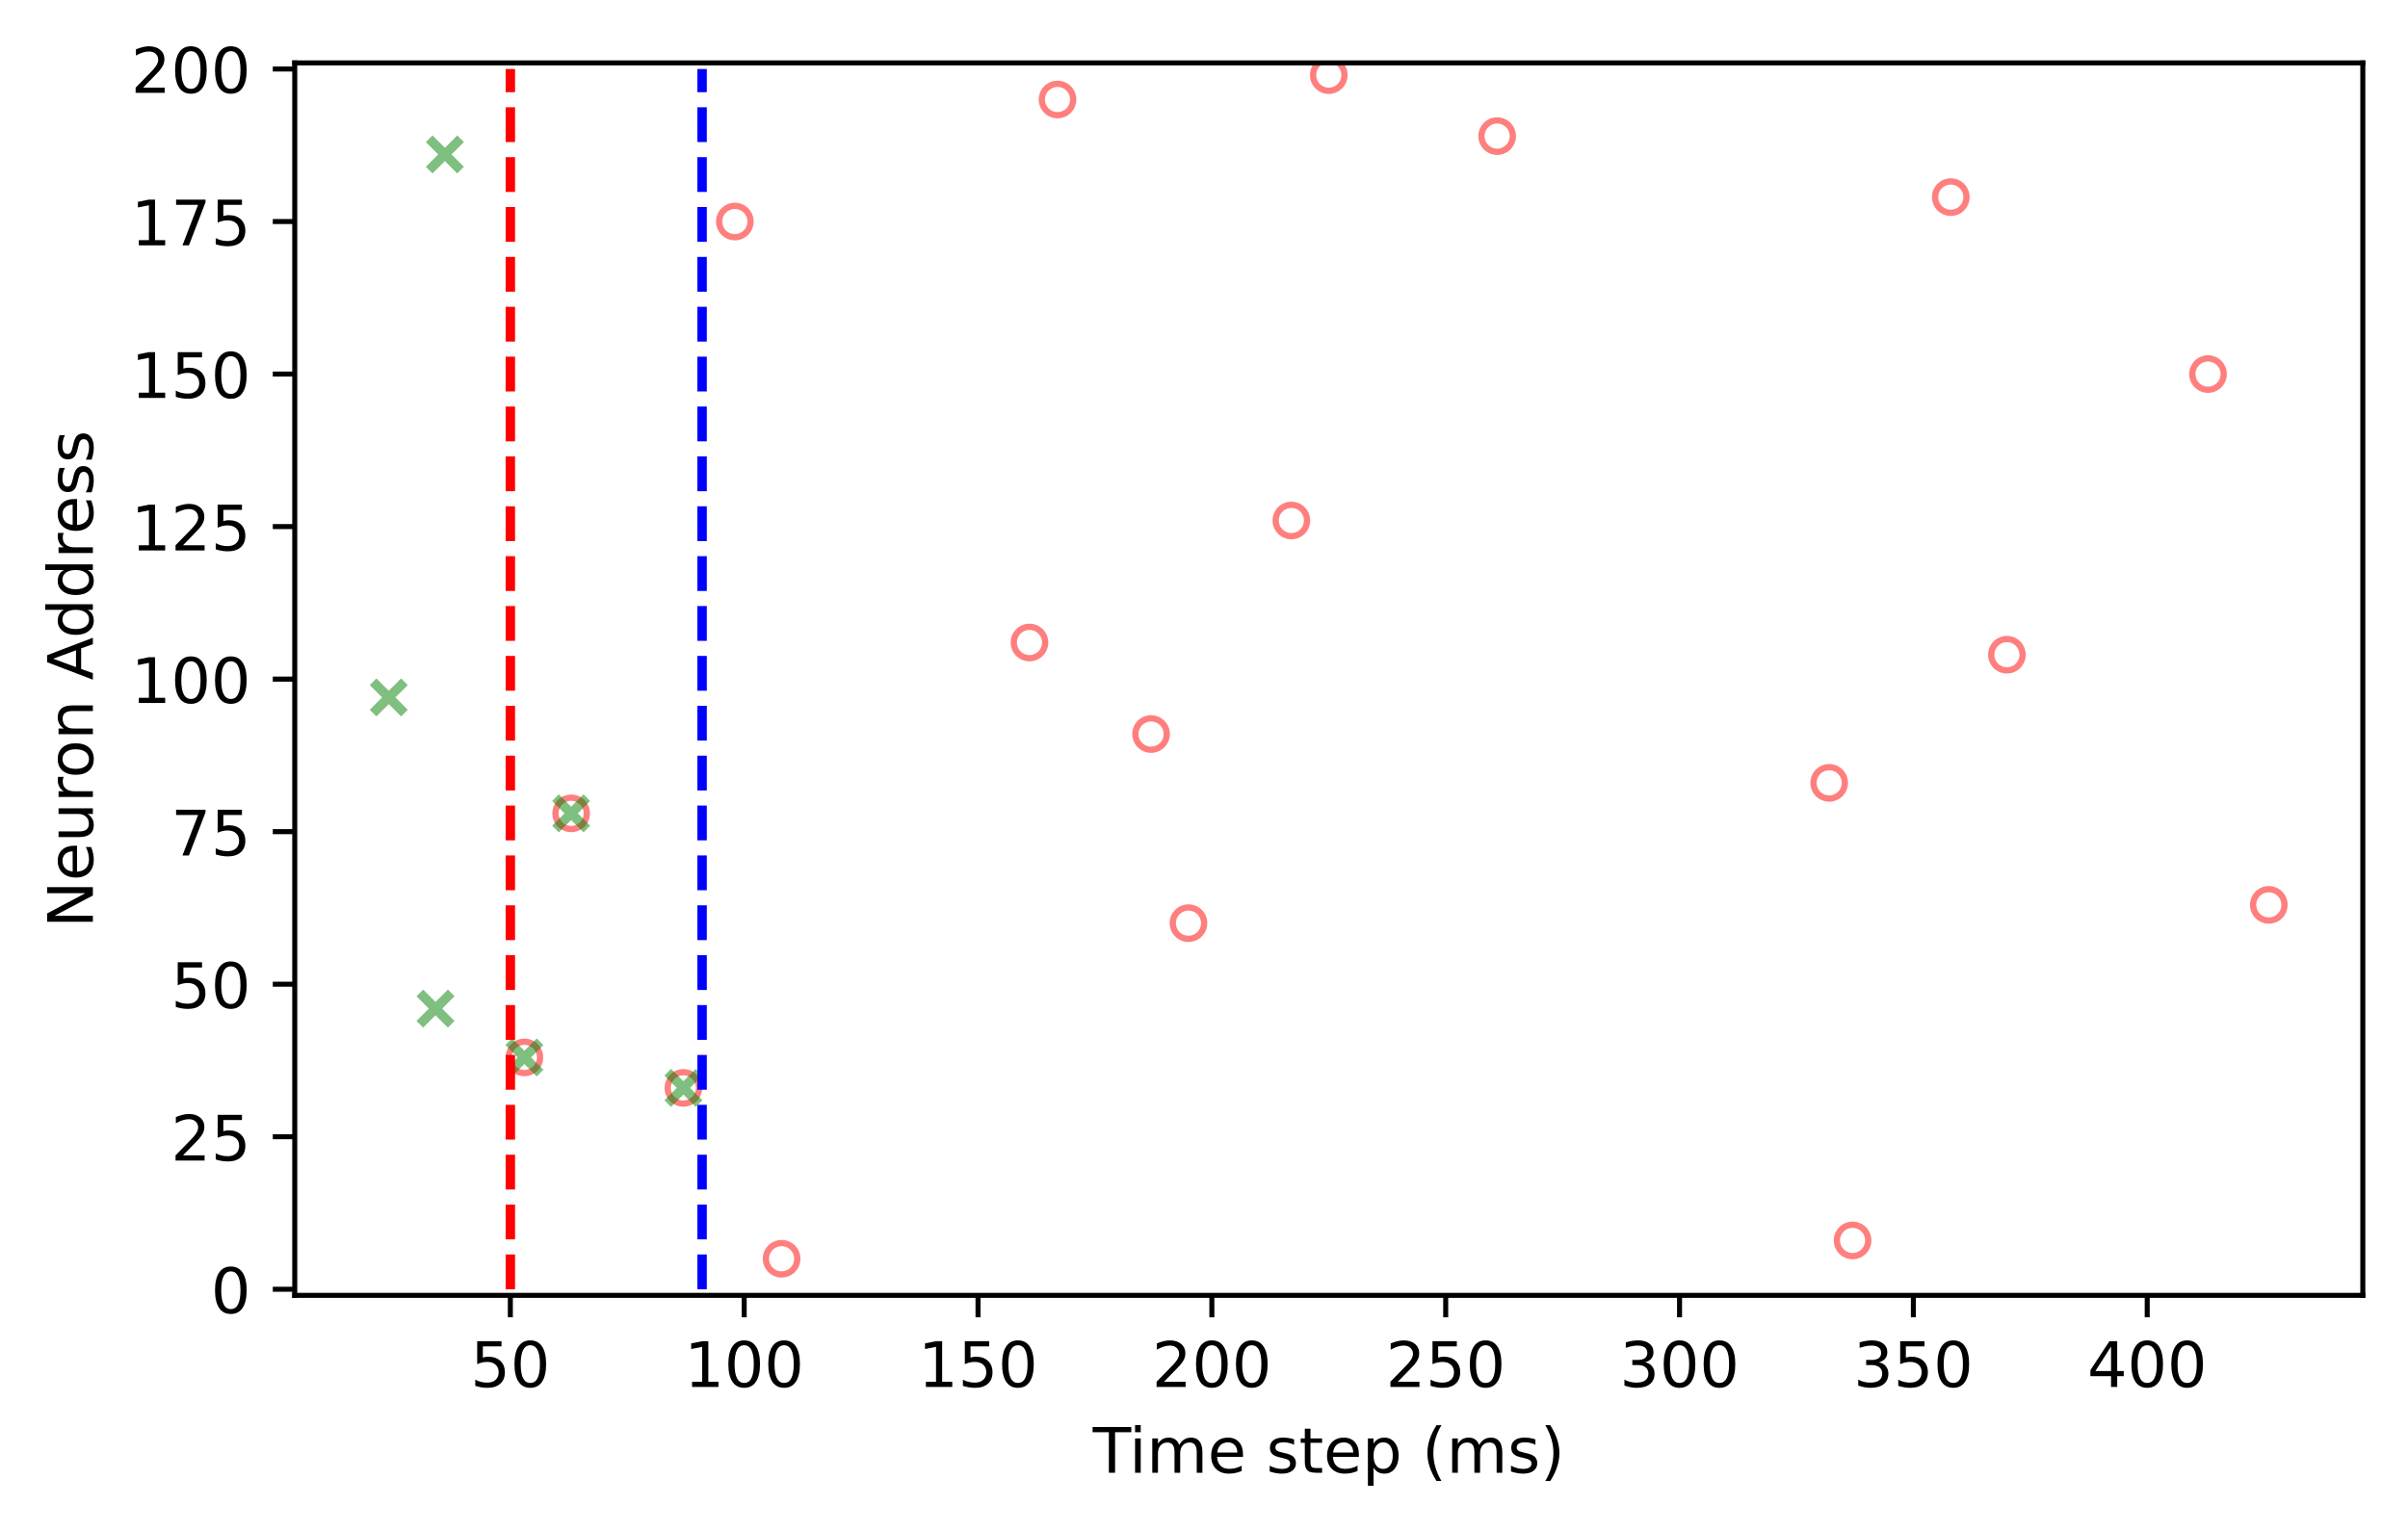
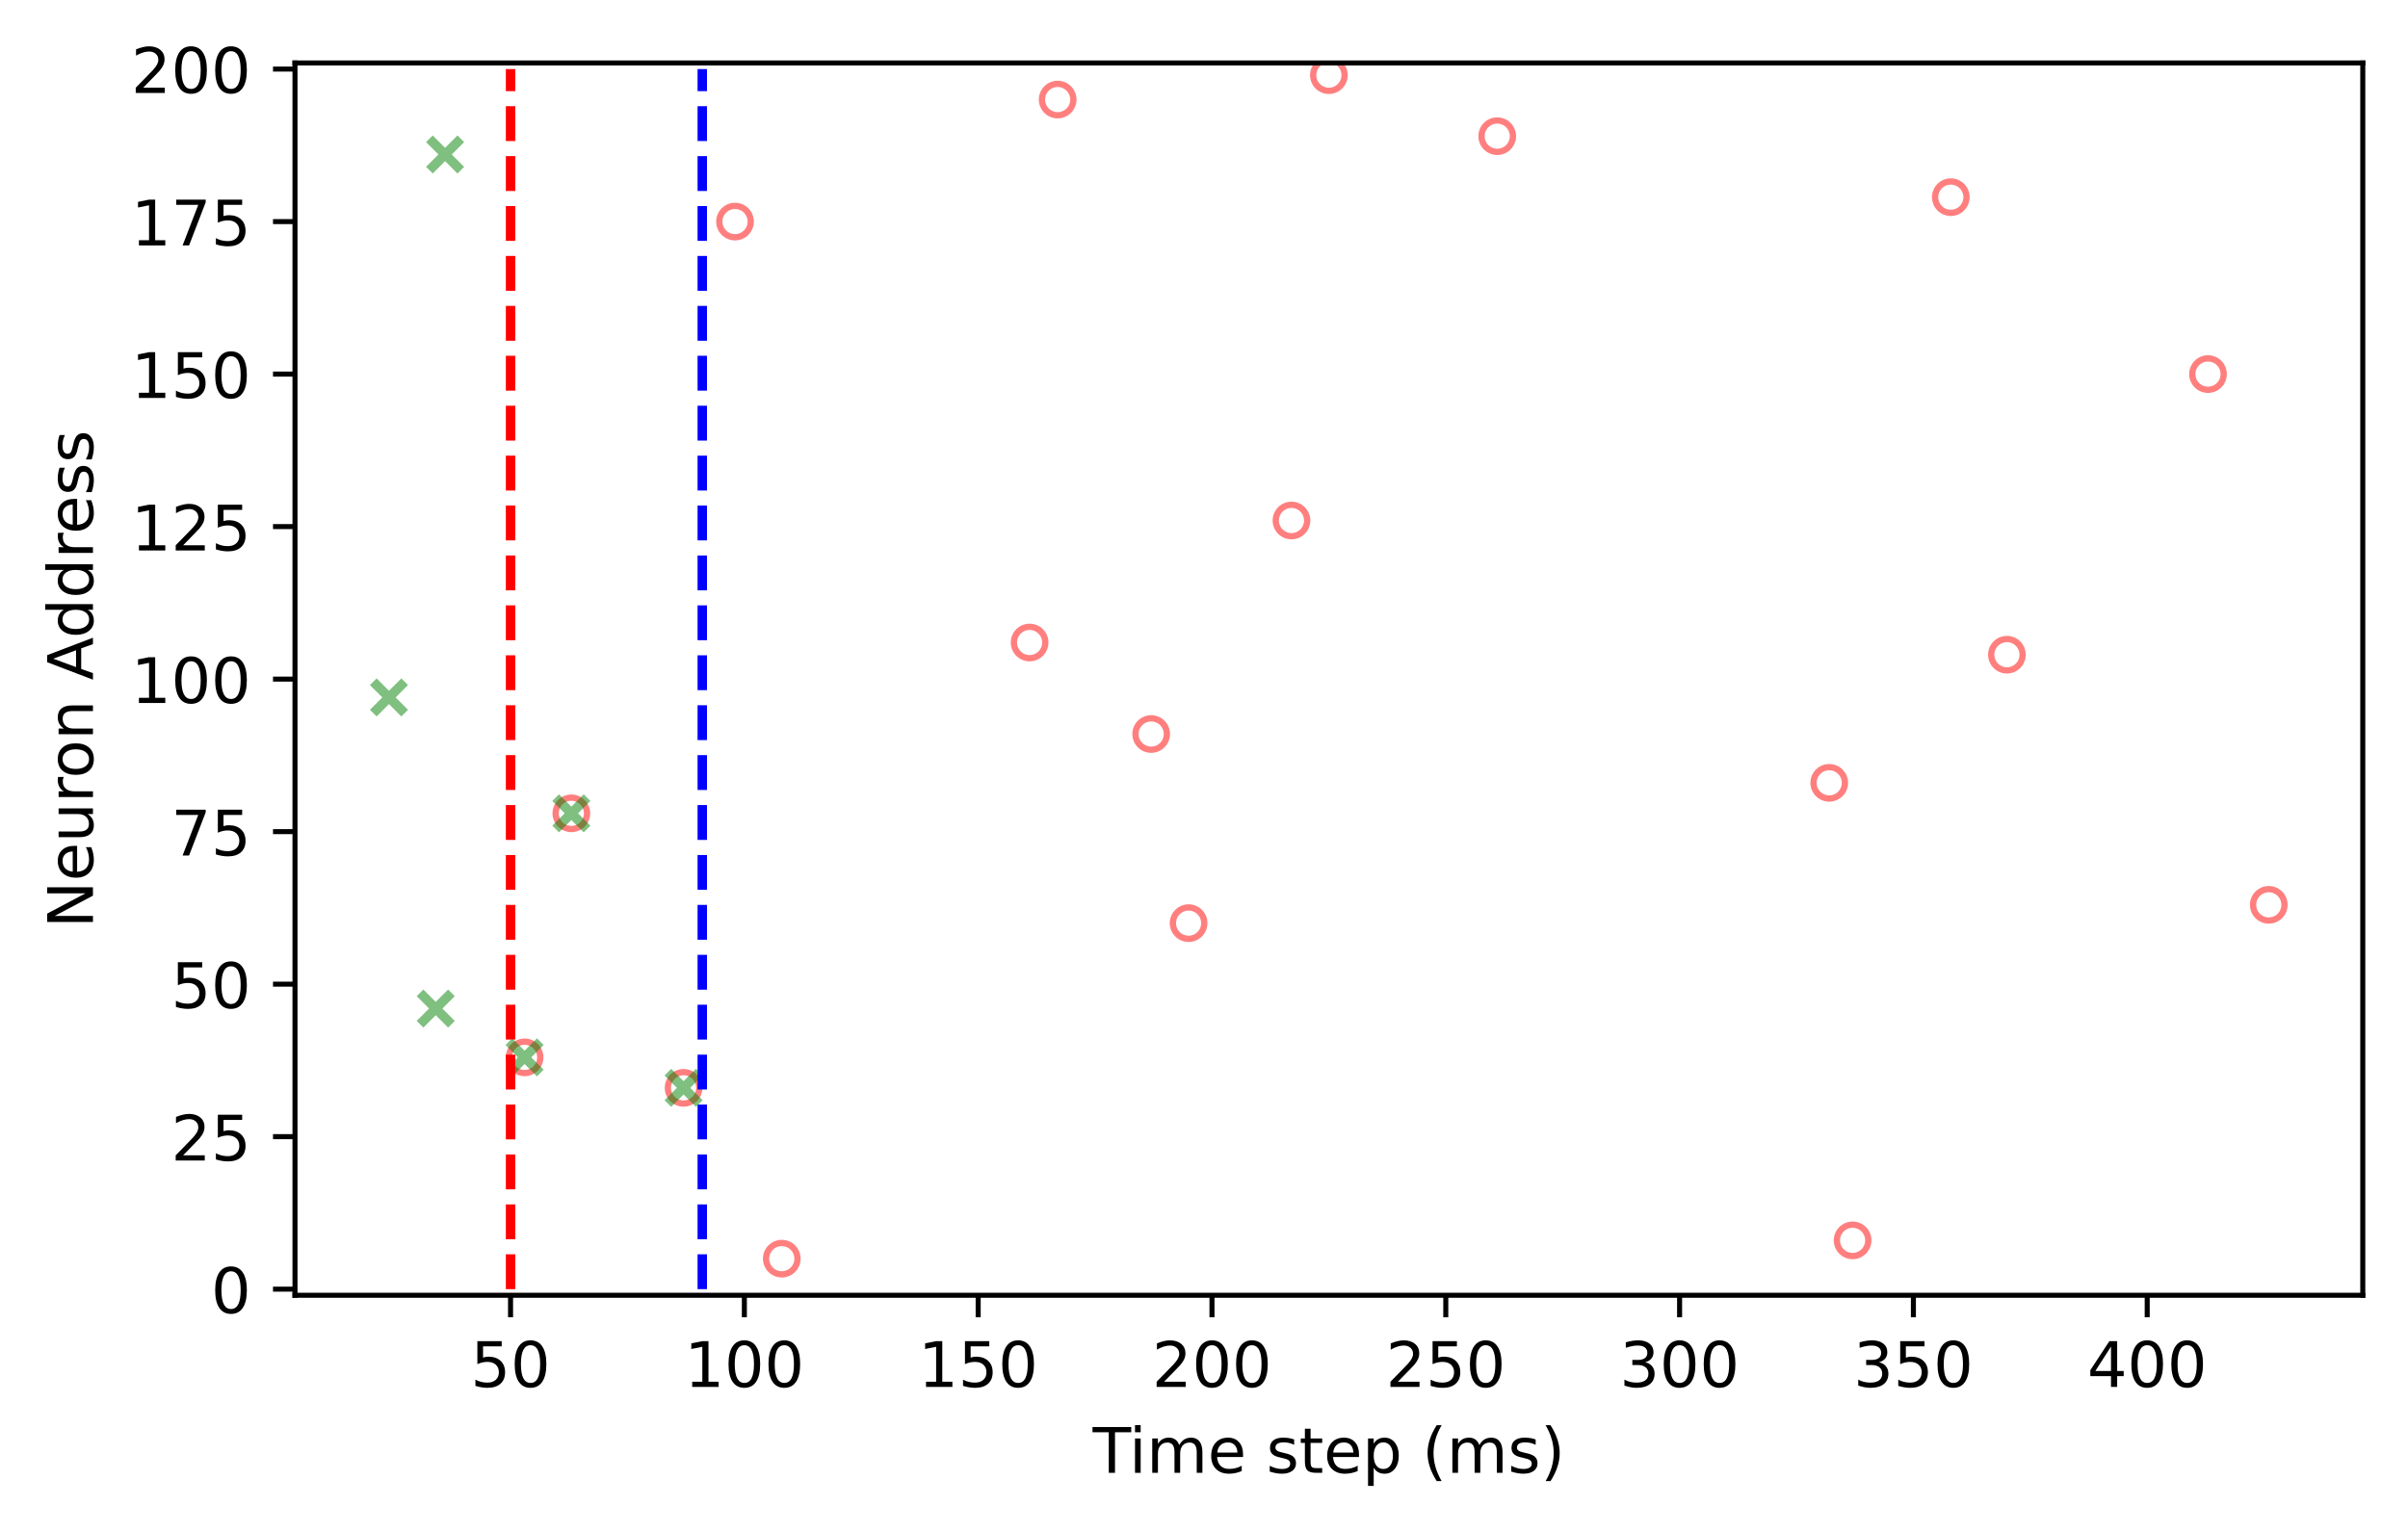
- <svg xmlns="http://www.w3.org/2000/svg" xmlns:xlink="http://www.w3.org/1999/xlink" width="383.693pt" height="244.024pt" viewBox="0 0 383.693 244.024" version="1.1">
+ <svg xmlns="http://www.w3.org/2000/svg" xmlns:xlink="http://www.w3.org/1999/xlink" width="383.386pt" height="243.841pt" viewBox="0 0 383.386 243.841" version="1.1">
  <defs>
    <style type="text/css">*{stroke-linejoin: round; stroke-linecap: butt}</style>
  </defs>
  <g id="figure_1">
    <g id="patch_1">
-       <path d="M 0 244.024  L 383.693 244.024  L 383.693 0  L 0 0  L 0 244.024  z " style="fill: none" />
+       <path d="M 0 243.841  L 383.386 243.841  L 383.386 0  L 0 0  L 0 243.841  z " style="fill: none" />
    </g>
    <g id="axes_1">
      <g id="patch_2">
-         <path d="M 46.966 206.468  L 376.493 206.468  L 376.493 10.027  L 46.966 10.027  L 46.966 206.468  z " style="fill: none" />
+         <path d="M 46.966 206.285  L 376.186 206.285  L 376.186 10.028  L 46.966 10.028  L 46.966 206.285  z " style="fill: none" />
      </g>
      <g id="PathCollection_1">
        <defs>
-           <path id="C0_0_84345191f1" d="M 0 2.5  C 0.663 2.5 1.299 2.237 1.768 1.768  C 2.237 1.299 2.5 0.663 2.5 -0  C 2.5 -0.663 2.237 -1.299 1.768 -1.768  C 1.299 -2.237 0.663 -2.5 0 -2.5  C -0.663 -2.5 -1.299 -2.237 -1.768 -1.768  C -2.237 -1.299 -2.5 -0.663 -2.5 0  C -2.5 0.663 -2.237 1.299 -1.768 1.768  C -1.299 2.237 -0.663 2.5 0 2.5  z " />
+           <path id="C0_0_87e102a5cd" d="M 0 2.5  C 0.663 2.5 1.299 2.237 1.768 1.768  C 2.237 1.299 2.5 0.663 2.5 -0  C 2.5 -0.663 2.237 -1.299 1.768 -1.768  C 1.299 -2.237 0.663 -2.5 0 -2.5  C -0.663 -2.5 -1.299 -2.237 -1.768 -1.768  C -2.237 -1.299 -2.5 -0.663 -2.5 0  C -2.5 0.663 -2.237 1.299 -1.768 1.768  C -1.299 2.237 -0.663 2.5 0 2.5  z " />
        </defs>
-         <g clip-path="url(#pbf28fa0354)">
-           <use xlink:href="#C0_0_84345191f1" x="83.555" y="168.541" style="fill: none; stroke: #ff0000; stroke-opacity: 0.5" />
-         </g>
-         <g clip-path="url(#pbf28fa0354)">
-           <use xlink:href="#C0_0_84345191f1" x="91.007" y="129.642" style="fill: none; stroke: #ff0000; stroke-opacity: 0.5" />
-         </g>
-         <g clip-path="url(#pbf28fa0354)">
-           <use xlink:href="#C0_0_84345191f1" x="108.892" y="173.403" style="fill: none; stroke: #ff0000; stroke-opacity: 0.5" />
-         </g>
-         <g clip-path="url(#pbf28fa0354)">
-           <use xlink:href="#C0_0_84345191f1" x="117.089" y="35.311" style="fill: none; stroke: #ff0000; stroke-opacity: 0.5" />
-         </g>
-         <g clip-path="url(#pbf28fa0354)">
-           <use xlink:href="#C0_0_84345191f1" x="124.541" y="200.633" style="fill: none; stroke: #ff0000; stroke-opacity: 0.5" />
-         </g>
-         <g clip-path="url(#pbf28fa0354)">
-           <use xlink:href="#C0_0_84345191f1" x="164.037" y="102.412" style="fill: none; stroke: #ff0000; stroke-opacity: 0.5" />
-         </g>
-         <g clip-path="url(#pbf28fa0354)">
-           <use xlink:href="#C0_0_84345191f1" x="168.508" y="15.862" style="fill: none; stroke: #ff0000; stroke-opacity: 0.5" />
-         </g>
-         <g clip-path="url(#pbf28fa0354)">
-           <use xlink:href="#C0_0_84345191f1" x="183.412" y="117" style="fill: none; stroke: #ff0000; stroke-opacity: 0.5" />
-         </g>
-         <g clip-path="url(#pbf28fa0354)">
-           <use xlink:href="#C0_0_84345191f1" x="189.373" y="147.146" style="fill: none; stroke: #ff0000; stroke-opacity: 0.5" />
-         </g>
-         <g clip-path="url(#pbf28fa0354)">
-           <use xlink:href="#C0_0_84345191f1" x="205.768" y="82.963" style="fill: none; stroke: #ff0000; stroke-opacity: 0.5" />
-         </g>
-         <g clip-path="url(#pbf28fa0354)">
-           <use xlink:href="#C0_0_84345191f1" x="211.729" y="11.972" style="fill: none; stroke: #ff0000; stroke-opacity: 0.5" />
-         </g>
-         <g clip-path="url(#pbf28fa0354)">
-           <use xlink:href="#C0_0_84345191f1" x="238.557" y="21.696" style="fill: none; stroke: #ff0000; stroke-opacity: 0.5" />
-         </g>
-         <g clip-path="url(#pbf28fa0354)">
-           <use xlink:href="#C0_0_84345191f1" x="291.466" y="124.779" style="fill: none; stroke: #ff0000; stroke-opacity: 0.5" />
-         </g>
-         <g clip-path="url(#pbf28fa0354)">
-           <use xlink:href="#C0_0_84345191f1" x="295.192" y="197.715" style="fill: none; stroke: #ff0000; stroke-opacity: 0.5" />
-         </g>
-         <g clip-path="url(#pbf28fa0354)">
-           <use xlink:href="#C0_0_84345191f1" x="310.841" y="31.421" style="fill: none; stroke: #ff0000; stroke-opacity: 0.5" />
-         </g>
-         <g clip-path="url(#pbf28fa0354)">
-           <use xlink:href="#C0_0_84345191f1" x="319.783" y="104.357" style="fill: none; stroke: #ff0000; stroke-opacity: 0.5" />
-         </g>
-         <g clip-path="url(#pbf28fa0354)">
-           <use xlink:href="#C0_0_84345191f1" x="351.827" y="59.623" style="fill: none; stroke: #ff0000; stroke-opacity: 0.5" />
-         </g>
-         <g clip-path="url(#pbf28fa0354)">
-           <use xlink:href="#C0_0_84345191f1" x="361.515" y="144.229" style="fill: none; stroke: #ff0000; stroke-opacity: 0.5" />
+         <g clip-path="url(#paaadd74487)">
+           <use xlink:href="#C0_0_87e102a5cd" x="83.521" y="168.394" style="fill: none; stroke: #ff0000; stroke-opacity: 0.5" />
+         </g>
+         <g clip-path="url(#paaadd74487)">
+           <use xlink:href="#C0_0_87e102a5cd" x="90.966" y="129.531" style="fill: none; stroke: #ff0000; stroke-opacity: 0.5" />
+         </g>
+         <g clip-path="url(#paaadd74487)">
+           <use xlink:href="#C0_0_87e102a5cd" x="108.834" y="173.252" style="fill: none; stroke: #ff0000; stroke-opacity: 0.5" />
+         </g>
+         <g clip-path="url(#paaadd74487)">
+           <use xlink:href="#C0_0_87e102a5cd" x="117.024" y="35.289" style="fill: none; stroke: #ff0000; stroke-opacity: 0.5" />
+         </g>
+         <g clip-path="url(#paaadd74487)">
+           <use xlink:href="#C0_0_87e102a5cd" x="124.469" y="200.456" style="fill: none; stroke: #ff0000; stroke-opacity: 0.5" />
+         </g>
+         <g clip-path="url(#paaadd74487)">
+           <use xlink:href="#C0_0_87e102a5cd" x="163.927" y="102.327" style="fill: none; stroke: #ff0000; stroke-opacity: 0.5" />
+         </g>
+         <g clip-path="url(#paaadd74487)">
+           <use xlink:href="#C0_0_87e102a5cd" x="168.394" y="15.857" style="fill: none; stroke: #ff0000; stroke-opacity: 0.5" />
+         </g>
+         <g clip-path="url(#paaadd74487)">
+           <use xlink:href="#C0_0_87e102a5cd" x="183.284" y="116.901" style="fill: none; stroke: #ff0000; stroke-opacity: 0.5" />
+         </g>
+         <g clip-path="url(#paaadd74487)">
+           <use xlink:href="#C0_0_87e102a5cd" x="189.24" y="147.019" style="fill: none; stroke: #ff0000; stroke-opacity: 0.5" />
+         </g>
+         <g clip-path="url(#paaadd74487)">
+           <use xlink:href="#C0_0_87e102a5cd" x="205.62" y="82.896" style="fill: none; stroke: #ff0000; stroke-opacity: 0.5" />
+         </g>
+         <g clip-path="url(#paaadd74487)">
+           <use xlink:href="#C0_0_87e102a5cd" x="211.576" y="11.971" style="fill: none; stroke: #ff0000; stroke-opacity: 0.5" />
+         </g>
+         <g clip-path="url(#paaadd74487)">
+           <use xlink:href="#C0_0_87e102a5cd" x="238.378" y="21.687" style="fill: none; stroke: #ff0000; stroke-opacity: 0.5" />
+         </g>
+         <g clip-path="url(#paaadd74487)">
+           <use xlink:href="#C0_0_87e102a5cd" x="291.238" y="124.673" style="fill: none; stroke: #ff0000; stroke-opacity: 0.5" />
+         </g>
+         <g clip-path="url(#paaadd74487)">
+           <use xlink:href="#C0_0_87e102a5cd" x="294.96" y="197.541" style="fill: none; stroke: #ff0000; stroke-opacity: 0.5" />
+         </g>
+         <g clip-path="url(#paaadd74487)">
+           <use xlink:href="#C0_0_87e102a5cd" x="310.595" y="31.402" style="fill: none; stroke: #ff0000; stroke-opacity: 0.5" />
+         </g>
+         <g clip-path="url(#paaadd74487)">
+           <use xlink:href="#C0_0_87e102a5cd" x="319.529" y="104.27" style="fill: none; stroke: #ff0000; stroke-opacity: 0.5" />
+         </g>
+         <g clip-path="url(#paaadd74487)">
+           <use xlink:href="#C0_0_87e102a5cd" x="351.543" y="59.578" style="fill: none; stroke: #ff0000; stroke-opacity: 0.5" />
+         </g>
+         <g clip-path="url(#paaadd74487)">
+           <use xlink:href="#C0_0_87e102a5cd" x="361.221" y="144.105" style="fill: none; stroke: #ff0000; stroke-opacity: 0.5" />
        </g>
      </g>
      <g id="PathCollection_2">
        <defs>
-           <path id="m7a5903e57b" d="M -2.5 2.5  L 2.5 -2.5  M -2.5 -2.5  L 2.5 2.5  " style="stroke: #008000; stroke-opacity: 0.5; stroke-width: 1.5" />
+           <path id="mfc8b5cf698" d="M -2.5 2.5  L 2.5 -2.5  M -2.5 -2.5  L 2.5 2.5  " style="stroke: #008000; stroke-opacity: 0.5; stroke-width: 1.5" />
        </defs>
-         <g clip-path="url(#pbf28fa0354)">
-           <use xlink:href="#m7a5903e57b" x="61.944" y="111.165" style="fill: #008000; fill-opacity: 0.5; stroke: #008000; stroke-opacity: 0.5; stroke-width: 1.5" />
-           <use xlink:href="#m7a5903e57b" x="69.396" y="160.761" style="fill: #008000; fill-opacity: 0.5; stroke: #008000; stroke-opacity: 0.5; stroke-width: 1.5" />
-           <use xlink:href="#m7a5903e57b" x="70.887" y="24.614" style="fill: #008000; fill-opacity: 0.5; stroke: #008000; stroke-opacity: 0.5; stroke-width: 1.5" />
-           <use xlink:href="#m7a5903e57b" x="83.555" y="168.541" style="fill: #008000; fill-opacity: 0.5; stroke: #008000; stroke-opacity: 0.5; stroke-width: 1.5" />
-           <use xlink:href="#m7a5903e57b" x="91.007" y="129.642" style="fill: #008000; fill-opacity: 0.5; stroke: #008000; stroke-opacity: 0.5; stroke-width: 1.5" />
-           <use xlink:href="#m7a5903e57b" x="108.892" y="173.403" style="fill: #008000; fill-opacity: 0.5; stroke: #008000; stroke-opacity: 0.5; stroke-width: 1.5" />
+         <g clip-path="url(#paaadd74487)">
+           <use xlink:href="#mfc8b5cf698" x="61.93" y="111.071" style="fill: #008000; fill-opacity: 0.5; stroke: #008000; stroke-opacity: 0.5; stroke-width: 1.5" />
+           <use xlink:href="#mfc8b5cf698" x="69.375" y="160.621" style="fill: #008000; fill-opacity: 0.5; stroke: #008000; stroke-opacity: 0.5; stroke-width: 1.5" />
+           <use xlink:href="#mfc8b5cf698" x="70.864" y="24.601" style="fill: #008000; fill-opacity: 0.5; stroke: #008000; stroke-opacity: 0.5; stroke-width: 1.5" />
+           <use xlink:href="#mfc8b5cf698" x="83.521" y="168.394" style="fill: #008000; fill-opacity: 0.5; stroke: #008000; stroke-opacity: 0.5; stroke-width: 1.5" />
+           <use xlink:href="#mfc8b5cf698" x="90.966" y="129.531" style="fill: #008000; fill-opacity: 0.5; stroke: #008000; stroke-opacity: 0.5; stroke-width: 1.5" />
+           <use xlink:href="#mfc8b5cf698" x="108.834" y="173.252" style="fill: #008000; fill-opacity: 0.5; stroke: #008000; stroke-opacity: 0.5; stroke-width: 1.5" />
        </g>
      </g>
      <g id="matplotlib.axis_1">
        <g id="xtick_1">
          <g id="line2d_1">
            <defs>
-               <path id="m6c0c52fb5a" d="M 0 0  L 0 3.5  " style="stroke: #000000; stroke-width: 0.8" />
+               <path id="me009008e54" d="M 0 0  L 0 3.5  " style="stroke: #000000; stroke-width: 0.8" />
            </defs>
            <g>
-               <use xlink:href="#m6c0c52fb5a" x="81.319" y="206.468" style="stroke: #000000; stroke-width: 0.8" />
+               <use xlink:href="#me009008e54" x="81.287" y="206.285" style="stroke: #000000; stroke-width: 0.8" />
            </g>
          </g>
          <g id="text_1">
-             <g transform="translate(74.95686 221.0661) scale(0.1 -0.1)">
+             <g transform="translate(74.92479 220.8837) scale(0.1 -0.1)">
              <defs>
                <path id="DejaVuSans-35" d="M 691 4666  L 3169 4666  L 3169 4134  L 1269 4134  L 1269 2991  Q 1406 3038 1543 3061  Q 1681 3084 1819 3084  Q 2600 3084 3056 2656  Q 3513 2228 3513 1497  Q 3513 744 3044 326  Q 2575 -91 1722 -91  Q 1428 -91 1123 -41  Q 819 9 494 109  L 494 744  Q 775 591 1075 516  Q 1375 441 1709 441  Q 2250 441 2565 725  Q 2881 1009 2881 1497  Q 2881 1984 2565 2268  Q 2250 2553 1709 2553  Q 1456 2553 1204 2497  Q 953 2441 691 2322  L 691 4666  z " transform="scale(0.015625)" />
                <path id="DejaVuSans-30" d="M 2034 4250  Q 1547 4250 1301 3770  Q 1056 3291 1056 2328  Q 1056 1369 1301 889  Q 1547 409 2034 409  Q 2525 409 2770 889  Q 3016 1369 3016 2328  Q 3016 3291 2770 3770  Q 2525 4250 2034 4250  z M 2034 4750  Q 2819 4750 3233 4129  Q 3647 3509 3647 2328  Q 3647 1150 3233 529  Q 2819 -91 2034 -91  Q 1250 -91 836 529  Q 422 1150 422 2328  Q 422 3509 836 4129  Q 1250 4750 2034 4750  z " transform="scale(0.015625)" />
              </defs>
              <use xlink:href="#DejaVuSans-35" />
              <use xlink:href="#DejaVuSans-30" transform="translate(63.62305 0)" />
            </g>
          </g>
        </g>
        <g id="xtick_2">
          <g id="line2d_2">
            <g>
-               <use xlink:href="#m6c0c52fb5a" x="118.579" y="206.468" style="stroke: #000000; stroke-width: 0.8" />
+               <use xlink:href="#me009008e54" x="118.513" y="206.285" style="stroke: #000000; stroke-width: 0.8" />
            </g>
          </g>
          <g id="text_2">
-             <g transform="translate(109.0356 221.0661) scale(0.1 -0.1)">
+             <g transform="translate(108.9688 220.8837) scale(0.1 -0.1)">
              <defs>
                <path id="DejaVuSans-31" d="M 794 531  L 1825 531  L 1825 4091  L 703 3866  L 703 4441  L 1819 4666  L 2450 4666  L 2450 531  L 3481 531  L 3481 0  L 794 0  L 794 531  z " transform="scale(0.015625)" />
              </defs>
              <use xlink:href="#DejaVuSans-31" />
              <use xlink:href="#DejaVuSans-30" transform="translate(63.62305 0)" />
              <use xlink:href="#DejaVuSans-30" transform="translate(127.2461 0)" />
            </g>
          </g>
        </g>
        <g id="xtick_3">
          <g id="line2d_3">
            <g>
-               <use xlink:href="#m6c0c52fb5a" x="155.839" y="206.468" style="stroke: #000000; stroke-width: 0.8" />
+               <use xlink:href="#me009008e54" x="155.738" y="206.285" style="stroke: #000000; stroke-width: 0.8" />
            </g>
          </g>
          <g id="text_3">
-             <g transform="translate(146.2956 221.0661) scale(0.1 -0.1)">
+             <g transform="translate(146.194 220.8837) scale(0.1 -0.1)">
              <use xlink:href="#DejaVuSans-31" />
              <use xlink:href="#DejaVuSans-35" transform="translate(63.62305 0)" />
              <use xlink:href="#DejaVuSans-30" transform="translate(127.2461 0)" />
            </g>
          </g>
        </g>
        <g id="xtick_4">
          <g id="line2d_4">
            <g>
-               <use xlink:href="#m6c0c52fb5a" x="193.099" y="206.468" style="stroke: #000000; stroke-width: 0.8" />
+               <use xlink:href="#me009008e54" x="192.963" y="206.285" style="stroke: #000000; stroke-width: 0.8" />
            </g>
          </g>
          <g id="text_4">
-             <g transform="translate(183.5556 221.0661) scale(0.1 -0.1)">
+             <g transform="translate(183.4193 220.8837) scale(0.1 -0.1)">
              <defs>
                <path id="DejaVuSans-32" d="M 1228 531  L 3431 531  L 3431 0  L 469 0  L 469 531  Q 828 903 1448 1529  Q 2069 2156 2228 2338  Q 2531 2678 2651 2914  Q 2772 3150 2772 3378  Q 2772 3750 2511 3984  Q 2250 4219 1831 4219  Q 1534 4219 1204 4116  Q 875 4013 500 3803  L 500 4441  Q 881 4594 1212 4672  Q 1544 4750 1819 4750  Q 2544 4750 2975 4387  Q 3406 4025 3406 3419  Q 3406 3131 3298 2873  Q 3191 2616 2906 2266  Q 2828 2175 2409 1742  Q 1991 1309 1228 531  z " transform="scale(0.015625)" />
              </defs>
              <use xlink:href="#DejaVuSans-32" />
              <use xlink:href="#DejaVuSans-30" transform="translate(63.62305 0)" />
              <use xlink:href="#DejaVuSans-30" transform="translate(127.2461 0)" />
            </g>
          </g>
        </g>
        <g id="xtick_5">
          <g id="line2d_5">
            <g>
-               <use xlink:href="#m6c0c52fb5a" x="230.359" y="206.468" style="stroke: #000000; stroke-width: 0.8" />
+               <use xlink:href="#me009008e54" x="230.188" y="206.285" style="stroke: #000000; stroke-width: 0.8" />
            </g>
          </g>
          <g id="text_5">
-             <g transform="translate(220.8157 221.0661) scale(0.1 -0.1)">
+             <g transform="translate(220.6445 220.8837) scale(0.1 -0.1)">
              <use xlink:href="#DejaVuSans-32" />
              <use xlink:href="#DejaVuSans-35" transform="translate(63.62305 0)" />
              <use xlink:href="#DejaVuSans-30" transform="translate(127.2461 0)" />
            </g>
          </g>
        </g>
        <g id="xtick_6">
          <g id="line2d_6">
            <g>
-               <use xlink:href="#m6c0c52fb5a" x="267.619" y="206.468" style="stroke: #000000; stroke-width: 0.8" />
+               <use xlink:href="#me009008e54" x="267.413" y="206.285" style="stroke: #000000; stroke-width: 0.8" />
            </g>
          </g>
          <g id="text_6">
-             <g transform="translate(258.0757 221.0661) scale(0.1 -0.1)">
+             <g transform="translate(257.8697 220.8837) scale(0.1 -0.1)">
              <defs>
                <path id="DejaVuSans-33" d="M 2597 2516  Q 3050 2419 3304 2112  Q 3559 1806 3559 1356  Q 3559 666 3084 287  Q 2609 -91 1734 -91  Q 1441 -91 1130 -33  Q 819 25 488 141  L 488 750  Q 750 597 1062 519  Q 1375 441 1716 441  Q 2309 441 2620 675  Q 2931 909 2931 1356  Q 2931 1769 2642 2001  Q 2353 2234 1838 2234  L 1294 2234  L 1294 2753  L 1863 2753  Q 2328 2753 2575 2939  Q 2822 3125 2822 3475  Q 2822 3834 2567 4026  Q 2313 4219 1838 4219  Q 1578 4219 1281 4162  Q 984 4106 628 3988  L 628 4550  Q 988 4650 1302 4700  Q 1616 4750 1894 4750  Q 2613 4750 3031 4423  Q 3450 4097 3450 3541  Q 3450 3153 3228 2886  Q 3006 2619 2597 2516  z " transform="scale(0.015625)" />
              </defs>
              <use xlink:href="#DejaVuSans-33" />
              <use xlink:href="#DejaVuSans-30" transform="translate(63.62305 0)" />
              <use xlink:href="#DejaVuSans-30" transform="translate(127.2461 0)" />
            </g>
          </g>
        </g>
        <g id="xtick_7">
          <g id="line2d_7">
            <g>
-               <use xlink:href="#m6c0c52fb5a" x="304.879" y="206.468" style="stroke: #000000; stroke-width: 0.8" />
+               <use xlink:href="#me009008e54" x="304.639" y="206.285" style="stroke: #000000; stroke-width: 0.8" />
            </g>
          </g>
          <g id="text_7">
-             <g transform="translate(295.3357 221.0661) scale(0.1 -0.1)">
+             <g transform="translate(295.095 220.8837) scale(0.1 -0.1)">
              <use xlink:href="#DejaVuSans-33" />
              <use xlink:href="#DejaVuSans-35" transform="translate(63.62305 0)" />
              <use xlink:href="#DejaVuSans-30" transform="translate(127.2461 0)" />
            </g>
          </g>
        </g>
        <g id="xtick_8">
          <g id="line2d_8">
            <g>
-               <use xlink:href="#m6c0c52fb5a" x="342.139" y="206.468" style="stroke: #000000; stroke-width: 0.8" />
+               <use xlink:href="#me009008e54" x="341.864" y="206.285" style="stroke: #000000; stroke-width: 0.8" />
            </g>
          </g>
          <g id="text_8">
-             <g transform="translate(332.5957 221.0661) scale(0.1 -0.1)">
+             <g transform="translate(332.3202 220.8837) scale(0.1 -0.1)">
              <defs>
                <path id="DejaVuSans-34" d="M 2419 4116  L 825 1625  L 2419 1625  L 2419 4116  z M 2253 4666  L 3047 4666  L 3047 1625  L 3713 1625  L 3713 1100  L 3047 1100  L 3047 0  L 2419 0  L 2419 1100  L 313 1100  L 313 1709  L 2253 4666  z " transform="scale(0.015625)" />
              </defs>
              <use xlink:href="#DejaVuSans-34" />
              <use xlink:href="#DejaVuSans-30" transform="translate(63.62305 0)" />
              <use xlink:href="#DejaVuSans-30" transform="translate(127.2461 0)" />
            </g>
          </g>
        </g>
        <g id="text_9">
-           <g transform="translate(174.1255 234.7442) scale(0.1 -0.1)">
+           <g transform="translate(173.9717 234.5618) scale(0.1 -0.1)">
            <defs>
              <path id="DejaVuSans-54" d="M -19 4666  L 3928 4666  L 3928 4134  L 2272 4134  L 2272 0  L 1638 0  L 1638 4134  L -19 4134  L -19 4666  z " transform="scale(0.015625)" />
              <path id="DejaVuSans-69" d="M 603 3500  L 1178 3500  L 1178 0  L 603 0  L 603 3500  z M 603 4863  L 1178 4863  L 1178 4134  L 603 4134  L 603 4863  z " transform="scale(0.015625)" />
              <path id="DejaVuSans-6d" d="M 3328 2828  Q 3544 3216 3844 3400  Q 4144 3584 4550 3584  Q 5097 3584 5394 3201  Q 5691 2819 5691 2113  L 5691 0  L 5113 0  L 5113 2094  Q 5113 2597 4934 2840  Q 4756 3084 4391 3084  Q 3944 3084 3684 2787  Q 3425 2491 3425 1978  L 3425 0  L 2847 0  L 2847 2094  Q 2847 2600 2669 2842  Q 2491 3084 2119 3084  Q 1678 3084 1418 2786  Q 1159 2488 1159 1978  L 1159 0  L 581 0  L 581 3500  L 1159 3500  L 1159 2956  Q 1356 3278 1631 3431  Q 1906 3584 2284 3584  Q 2666 3584 2933 3390  Q 3200 3197 3328 2828  z " transform="scale(0.015625)" />
              <path id="DejaVuSans-65" d="M 3597 1894  L 3597 1613  L 953 1613  Q 991 1019 1311 708  Q 1631 397 2203 397  Q 2534 397 2845 478  Q 3156 559 3463 722  L 3463 178  Q 3153 47 2828 -22  Q 2503 -91 2169 -91  Q 1331 -91 842 396  Q 353 884 353 1716  Q 353 2575 817 3079  Q 1281 3584 2069 3584  Q 2775 3584 3186 3129  Q 3597 2675 3597 1894  z M 3022 2063  Q 3016 2534 2758 2815  Q 2500 3097 2075 3097  Q 1594 3097 1305 2825  Q 1016 2553 972 2059  L 3022 2063  z " transform="scale(0.015625)" />
              <path id="DejaVuSans-20" transform="scale(0.015625)" />
              <path id="DejaVuSans-73" d="M 2834 3397  L 2834 2853  Q 2591 2978 2328 3040  Q 2066 3103 1784 3103  Q 1356 3103 1142 2972  Q 928 2841 928 2578  Q 928 2378 1081 2264  Q 1234 2150 1697 2047  L 1894 2003  Q 2506 1872 2764 1633  Q 3022 1394 3022 966  Q 3022 478 2636 193  Q 2250 -91 1575 -91  Q 1294 -91 989 -36  Q 684 19 347 128  L 347 722  Q 666 556 975 473  Q 1284 391 1588 391  Q 1994 391 2212 530  Q 2431 669 2431 922  Q 2431 1156 2273 1281  Q 2116 1406 1581 1522  L 1381 1569  Q 847 1681 609 1914  Q 372 2147 372 2553  Q 372 3047 722 3315  Q 1072 3584 1716 3584  Q 2034 3584 2315 3537  Q 2597 3491 2834 3397  z " transform="scale(0.015625)" />
              <path id="DejaVuSans-74" d="M 1172 4494  L 1172 3500  L 2356 3500  L 2356 3053  L 1172 3053  L 1172 1153  Q 1172 725 1289 603  Q 1406 481 1766 481  L 2356 481  L 2356 0  L 1766 0  Q 1100 0 847 248  Q 594 497 594 1153  L 594 3053  L 172 3053  L 172 3500  L 594 3500  L 594 4494  L 1172 4494  z " transform="scale(0.015625)" />
              <path id="DejaVuSans-70" d="M 1159 525  L 1159 -1331  L 581 -1331  L 581 3500  L 1159 3500  L 1159 2969  Q 1341 3281 1617 3432  Q 1894 3584 2278 3584  Q 2916 3584 3314 3078  Q 3713 2572 3713 1747  Q 3713 922 3314 415  Q 2916 -91 2278 -91  Q 1894 -91 1617 61  Q 1341 213 1159 525  z M 3116 1747  Q 3116 2381 2855 2742  Q 2594 3103 2138 3103  Q 1681 3103 1420 2742  Q 1159 2381 1159 1747  Q 1159 1113 1420 752  Q 1681 391 2138 391  Q 2594 391 2855 752  Q 3116 1113 3116 1747  z " transform="scale(0.015625)" />
              <path id="DejaVuSans-28" d="M 1984 4856  Q 1566 4138 1362 3434  Q 1159 2731 1159 2009  Q 1159 1288 1364 580  Q 1569 -128 1984 -844  L 1484 -844  Q 1016 -109 783 600  Q 550 1309 550 2009  Q 550 2706 781 3412  Q 1013 4119 1484 4856  L 1984 4856  z " transform="scale(0.015625)" />
              <path id="DejaVuSans-29" d="M 513 4856  L 1013 4856  Q 1481 4119 1714 3412  Q 1947 2706 1947 2009  Q 1947 1309 1714 600  Q 1481 -109 1013 -844  L 513 -844  Q 928 -128 1133 580  Q 1338 1288 1338 2009  Q 1338 2731 1133 3434  Q 928 4138 513 4856  z " transform="scale(0.015625)" />
            </defs>
            <use xlink:href="#DejaVuSans-54" />
            <use xlink:href="#DejaVuSans-69" transform="translate(57.95898 0)" />
            <use xlink:href="#DejaVuSans-6d" transform="translate(85.74219 0)" />
            <use xlink:href="#DejaVuSans-65" transform="translate(183.1543 0)" />
            <use xlink:href="#DejaVuSans-20" transform="translate(244.6777 0)" />
            <use xlink:href="#DejaVuSans-73" transform="translate(276.4648 0)" />
            <use xlink:href="#DejaVuSans-74" transform="translate(328.5645 0)" />
            <use xlink:href="#DejaVuSans-65" transform="translate(367.7734 0)" />
            <use xlink:href="#DejaVuSans-70" transform="translate(429.2969 0)" />
            <use xlink:href="#DejaVuSans-20" transform="translate(492.7734 0)" />
            <use xlink:href="#DejaVuSans-28" transform="translate(524.5605 0)" />
            <use xlink:href="#DejaVuSans-6d" transform="translate(563.5742 0)" />
            <use xlink:href="#DejaVuSans-73" transform="translate(660.9863 0)" />
            <use xlink:href="#DejaVuSans-29" transform="translate(713.0859 0)" />
          </g>
        </g>
      </g>
      <g id="matplotlib.axis_2">
        <g id="ytick_1">
          <g id="line2d_9">
            <defs>
-               <path id="m857e38dce5" d="M 0 0  L -3.5 0  " style="stroke: #000000; stroke-width: 0.8" />
+               <path id="m55e8f72204" d="M 0 0  L -3.5 0  " style="stroke: #000000; stroke-width: 0.8" />
            </defs>
            <g>
-               <use xlink:href="#m857e38dce5" x="46.966" y="205.495" style="stroke: #000000; stroke-width: 0.8" />
+               <use xlink:href="#m55e8f72204" x="46.966" y="205.314" style="stroke: #000000; stroke-width: 0.8" />
            </g>
          </g>
          <g id="text_10">
-             <g transform="translate(33.60312 209.2944) scale(0.1 -0.1)">
+             <g transform="translate(33.60312 209.1129) scale(0.1 -0.1)">
              <use xlink:href="#DejaVuSans-30" />
            </g>
          </g>
        </g>
        <g id="ytick_2">
          <g id="line2d_10">
            <g>
-               <use xlink:href="#m857e38dce5" x="46.966" y="181.183" style="stroke: #000000; stroke-width: 0.8" />
+               <use xlink:href="#m55e8f72204" x="46.966" y="181.024" style="stroke: #000000; stroke-width: 0.8" />
            </g>
          </g>
          <g id="text_11">
-             <g transform="translate(27.24063 184.9824) scale(0.1 -0.1)">
+             <g transform="translate(27.24063 184.8236) scale(0.1 -0.1)">
              <use xlink:href="#DejaVuSans-32" />
              <use xlink:href="#DejaVuSans-35" transform="translate(63.62305 0)" />
            </g>
          </g>
        </g>
        <g id="ytick_3">
          <g id="line2d_11">
            <g>
-               <use xlink:href="#m857e38dce5" x="46.966" y="156.871" style="stroke: #000000; stroke-width: 0.8" />
+               <use xlink:href="#m55e8f72204" x="46.966" y="156.735" style="stroke: #000000; stroke-width: 0.8" />
            </g>
          </g>
          <g id="text_12">
-             <g transform="translate(27.24063 160.6704) scale(0.1 -0.1)">
+             <g transform="translate(27.24063 160.5343) scale(0.1 -0.1)">
              <use xlink:href="#DejaVuSans-35" />
              <use xlink:href="#DejaVuSans-30" transform="translate(63.62305 0)" />
            </g>
          </g>
        </g>
        <g id="ytick_4">
          <g id="line2d_12">
            <g>
-               <use xlink:href="#m857e38dce5" x="46.966" y="132.559" style="stroke: #000000; stroke-width: 0.8" />
+               <use xlink:href="#m55e8f72204" x="46.966" y="132.446" style="stroke: #000000; stroke-width: 0.8" />
            </g>
          </g>
          <g id="text_13">
-             <g transform="translate(27.24063 136.3584) scale(0.1 -0.1)">
+             <g transform="translate(27.24063 136.245) scale(0.1 -0.1)">
              <defs>
                <path id="DejaVuSans-37" d="M 525 4666  L 3525 4666  L 3525 4397  L 1831 0  L 1172 0  L 2766 4134  L 525 4134  L 525 4666  z " transform="scale(0.015625)" />
              </defs>
              <use xlink:href="#DejaVuSans-37" />
              <use xlink:href="#DejaVuSans-35" transform="translate(63.62305 0)" />
            </g>
          </g>
        </g>
        <g id="ytick_5">
          <g id="line2d_13">
            <g>
-               <use xlink:href="#m857e38dce5" x="46.966" y="108.247" style="stroke: #000000; stroke-width: 0.8" />
+               <use xlink:href="#m55e8f72204" x="46.966" y="108.156" style="stroke: #000000; stroke-width: 0.8" />
            </g>
          </g>
          <g id="text_14">
-             <g transform="translate(20.87813 112.0464) scale(0.1 -0.1)">
+             <g transform="translate(20.87813 111.9557) scale(0.1 -0.1)">
              <use xlink:href="#DejaVuSans-31" />
              <use xlink:href="#DejaVuSans-30" transform="translate(63.62305 0)" />
              <use xlink:href="#DejaVuSans-30" transform="translate(127.2461 0)" />
            </g>
          </g>
        </g>
        <g id="ytick_6">
          <g id="line2d_14">
            <g>
-               <use xlink:href="#m857e38dce5" x="46.966" y="83.935" style="stroke: #000000; stroke-width: 0.8" />
+               <use xlink:href="#m55e8f72204" x="46.966" y="83.867" style="stroke: #000000; stroke-width: 0.8" />
            </g>
          </g>
          <g id="text_15">
-             <g transform="translate(20.87813 87.73443) scale(0.1 -0.1)">
+             <g transform="translate(20.87813 87.66636) scale(0.1 -0.1)">
              <use xlink:href="#DejaVuSans-31" />
              <use xlink:href="#DejaVuSans-32" transform="translate(63.62305 0)" />
              <use xlink:href="#DejaVuSans-35" transform="translate(127.2461 0)" />
            </g>
          </g>
        </g>
        <g id="ytick_7">
          <g id="line2d_15">
            <g>
-               <use xlink:href="#m857e38dce5" x="46.966" y="59.623" style="stroke: #000000; stroke-width: 0.8" />
+               <use xlink:href="#m55e8f72204" x="46.966" y="59.578" style="stroke: #000000; stroke-width: 0.8" />
            </g>
          </g>
          <g id="text_16">
-             <g transform="translate(20.87813 63.42243) scale(0.1 -0.1)">
+             <g transform="translate(20.87813 63.37705) scale(0.1 -0.1)">
              <use xlink:href="#DejaVuSans-31" />
              <use xlink:href="#DejaVuSans-35" transform="translate(63.62305 0)" />
              <use xlink:href="#DejaVuSans-30" transform="translate(127.2461 0)" />
            </g>
          </g>
        </g>
        <g id="ytick_8">
          <g id="line2d_16">
            <g>
-               <use xlink:href="#m857e38dce5" x="46.966" y="35.311" style="stroke: #000000; stroke-width: 0.8" />
+               <use xlink:href="#m55e8f72204" x="46.966" y="35.289" style="stroke: #000000; stroke-width: 0.8" />
            </g>
          </g>
          <g id="text_17">
-             <g transform="translate(20.87813 39.11044) scale(0.1 -0.1)">
+             <g transform="translate(20.87813 39.08774) scale(0.1 -0.1)">
              <use xlink:href="#DejaVuSans-31" />
              <use xlink:href="#DejaVuSans-37" transform="translate(63.62305 0)" />
              <use xlink:href="#DejaVuSans-35" transform="translate(127.2461 0)" />
            </g>
          </g>
        </g>
        <g id="ytick_9">
          <g id="line2d_17">
            <g>
-               <use xlink:href="#m857e38dce5" x="46.966" y="10.999" style="stroke: #000000; stroke-width: 0.8" />
+               <use xlink:href="#m55e8f72204" x="46.966" y="10.999" style="stroke: #000000; stroke-width: 0.8" />
            </g>
          </g>
          <g id="text_18">
            <g transform="translate(20.87813 14.79844) scale(0.1 -0.1)">
              <use xlink:href="#DejaVuSans-32" />
              <use xlink:href="#DejaVuSans-30" transform="translate(63.62305 0)" />
              <use xlink:href="#DejaVuSans-30" transform="translate(127.2461 0)" />
            </g>
          </g>
        </g>
        <g id="text_19">
-           <g transform="translate(14.79844 147.9035) rotate(-90) scale(0.1 -0.1)">
+           <g transform="translate(14.79844 147.8127) rotate(-90) scale(0.1 -0.1)">
            <defs>
              <path id="DejaVuSans-4e" d="M 628 4666  L 1478 4666  L 3547 763  L 3547 4666  L 4159 4666  L 4159 0  L 3309 0  L 1241 3903  L 1241 0  L 628 0  L 628 4666  z " transform="scale(0.015625)" />
              <path id="DejaVuSans-75" d="M 544 1381  L 544 3500  L 1119 3500  L 1119 1403  Q 1119 906 1312 657  Q 1506 409 1894 409  Q 2359 409 2629 706  Q 2900 1003 2900 1516  L 2900 3500  L 3475 3500  L 3475 0  L 2900 0  L 2900 538  Q 2691 219 2414 64  Q 2138 -91 1772 -91  Q 1169 -91 856 284  Q 544 659 544 1381  z M 1991 3584  L 1991 3584  z " transform="scale(0.015625)" />
              <path id="DejaVuSans-72" d="M 2631 2963  Q 2534 3019 2420 3045  Q 2306 3072 2169 3072  Q 1681 3072 1420 2755  Q 1159 2438 1159 1844  L 1159 0  L 581 0  L 581 3500  L 1159 3500  L 1159 2956  Q 1341 3275 1631 3429  Q 1922 3584 2338 3584  Q 2397 3584 2469 3576  Q 2541 3569 2628 3553  L 2631 2963  z " transform="scale(0.015625)" />
              <path id="DejaVuSans-6f" d="M 1959 3097  Q 1497 3097 1228 2736  Q 959 2375 959 1747  Q 959 1119 1226 758  Q 1494 397 1959 397  Q 2419 397 2687 759  Q 2956 1122 2956 1747  Q 2956 2369 2687 2733  Q 2419 3097 1959 3097  z M 1959 3584  Q 2709 3584 3137 3096  Q 3566 2609 3566 1747  Q 3566 888 3137 398  Q 2709 -91 1959 -91  Q 1206 -91 779 398  Q 353 888 353 1747  Q 353 2609 779 3096  Q 1206 3584 1959 3584  z " transform="scale(0.015625)" />
              <path id="DejaVuSans-6e" d="M 3513 2113  L 3513 0  L 2938 0  L 2938 2094  Q 2938 2591 2744 2837  Q 2550 3084 2163 3084  Q 1697 3084 1428 2787  Q 1159 2491 1159 1978  L 1159 0  L 581 0  L 581 3500  L 1159 3500  L 1159 2956  Q 1366 3272 1645 3428  Q 1925 3584 2291 3584  Q 2894 3584 3203 3211  Q 3513 2838 3513 2113  z " transform="scale(0.015625)" />
              <path id="DejaVuSans-41" d="M 2188 4044  L 1331 1722  L 3047 1722  L 2188 4044  z M 1831 4666  L 2547 4666  L 4325 0  L 3669 0  L 3244 1197  L 1141 1197  L 716 0  L 50 0  L 1831 4666  z " transform="scale(0.015625)" />
              <path id="DejaVuSans-64" d="M 2906 2969  L 2906 4863  L 3481 4863  L 3481 0  L 2906 0  L 2906 525  Q 2725 213 2448 61  Q 2172 -91 1784 -91  Q 1150 -91 751 415  Q 353 922 353 1747  Q 353 2572 751 3078  Q 1150 3584 1784 3584  Q 2172 3584 2448 3432  Q 2725 3281 2906 2969  z M 947 1747  Q 947 1113 1208 752  Q 1469 391 1925 391  Q 2381 391 2643 752  Q 2906 1113 2906 1747  Q 2906 2381 2643 2742  Q 2381 3103 1925 3103  Q 1469 3103 1208 2742  Q 947 2381 947 1747  z " transform="scale(0.015625)" />
            </defs>
            <use xlink:href="#DejaVuSans-4e" />
            <use xlink:href="#DejaVuSans-65" transform="translate(74.80469 0)" />
            <use xlink:href="#DejaVuSans-75" transform="translate(136.3281 0)" />
            <use xlink:href="#DejaVuSans-72" transform="translate(199.707 0)" />
            <use xlink:href="#DejaVuSans-6f" transform="translate(238.5703 0)" />
            <use xlink:href="#DejaVuSans-6e" transform="translate(299.752 0)" />
            <use xlink:href="#DejaVuSans-20" transform="translate(363.1309 0)" />
            <use xlink:href="#DejaVuSans-41" transform="translate(394.918 0)" />
            <use xlink:href="#DejaVuSans-64" transform="translate(461.5762 0)" />
            <use xlink:href="#DejaVuSans-64" transform="translate(525.0527 0)" />
            <use xlink:href="#DejaVuSans-72" transform="translate(588.5293 0)" />
            <use xlink:href="#DejaVuSans-65" transform="translate(627.3926 0)" />
            <use xlink:href="#DejaVuSans-73" transform="translate(688.916 0)" />
            <use xlink:href="#DejaVuSans-73" transform="translate(741.0156 0)" />
          </g>
        </g>
      </g>
      <g id="LineCollection_1">
-         <path d="M 81.319 205.495  L 81.319 10.999  " clip-path="url(#pbf28fa0354)" style="fill: none; stroke-dasharray: 5.55,2.4; stroke-dashoffset: 0; stroke: #ff0000; stroke-width: 1.5" />
+         <path d="M 81.287 205.314  L 81.287 10.999  " clip-path="url(#paaadd74487)" style="fill: none; stroke-dasharray: 5.55,2.4; stroke-dashoffset: 0; stroke: #ff0000; stroke-width: 1.5" />
      </g>
      <g id="LineCollection_2">
-         <path d="M 111.873 205.495  L 111.873 10.999  " clip-path="url(#pbf28fa0354)" style="fill: none; stroke-dasharray: 5.55,2.4; stroke-dashoffset: 0; stroke: #0000ff; stroke-width: 1.5" />
+         <path d="M 111.812 205.314  L 111.812 10.999  " clip-path="url(#paaadd74487)" style="fill: none; stroke-dasharray: 5.55,2.4; stroke-dashoffset: 0; stroke: #0000ff; stroke-width: 1.5" />
      </g>
      <g id="patch_3">
-         <path d="M 46.966 206.468  L 46.966 10.027  " style="fill: none; stroke: #000000; stroke-width: 0.8; stroke-linejoin: miter; stroke-linecap: square" />
+         <path d="M 46.966 206.285  L 46.966 10.028  " style="fill: none; stroke: #000000; stroke-width: 0.8; stroke-linejoin: miter; stroke-linecap: square" />
      </g>
      <g id="patch_4">
-         <path d="M 376.493 206.468  L 376.493 10.027  " style="fill: none; stroke: #000000; stroke-width: 0.8; stroke-linejoin: miter; stroke-linecap: square" />
+         <path d="M 376.186 206.285  L 376.186 10.028  " style="fill: none; stroke: #000000; stroke-width: 0.8; stroke-linejoin: miter; stroke-linecap: square" />
      </g>
      <g id="patch_5">
-         <path d="M 46.966 206.468  L 376.493 206.468  " style="fill: none; stroke: #000000; stroke-width: 0.8; stroke-linejoin: miter; stroke-linecap: square" />
+         <path d="M 46.966 206.285  L 376.186 206.285  " style="fill: none; stroke: #000000; stroke-width: 0.8; stroke-linejoin: miter; stroke-linecap: square" />
      </g>
      <g id="patch_6">
-         <path d="M 46.966 10.027  L 376.493 10.027  " style="fill: none; stroke: #000000; stroke-width: 0.8; stroke-linejoin: miter; stroke-linecap: square" />
+         <path d="M 46.966 10.028  L 376.186 10.028  " style="fill: none; stroke: #000000; stroke-width: 0.8; stroke-linejoin: miter; stroke-linecap: square" />
      </g>
    </g>
  </g>
  <defs>
-     <clipPath id="pbf28fa0354">
-       <rect x="46.966" y="10.027" width="329.528" height="196.441" />
+     <clipPath id="paaadd74487">
+       <rect x="46.966" y="10.028" width="329.22" height="196.258" />
    </clipPath>
  </defs>
</svg>
